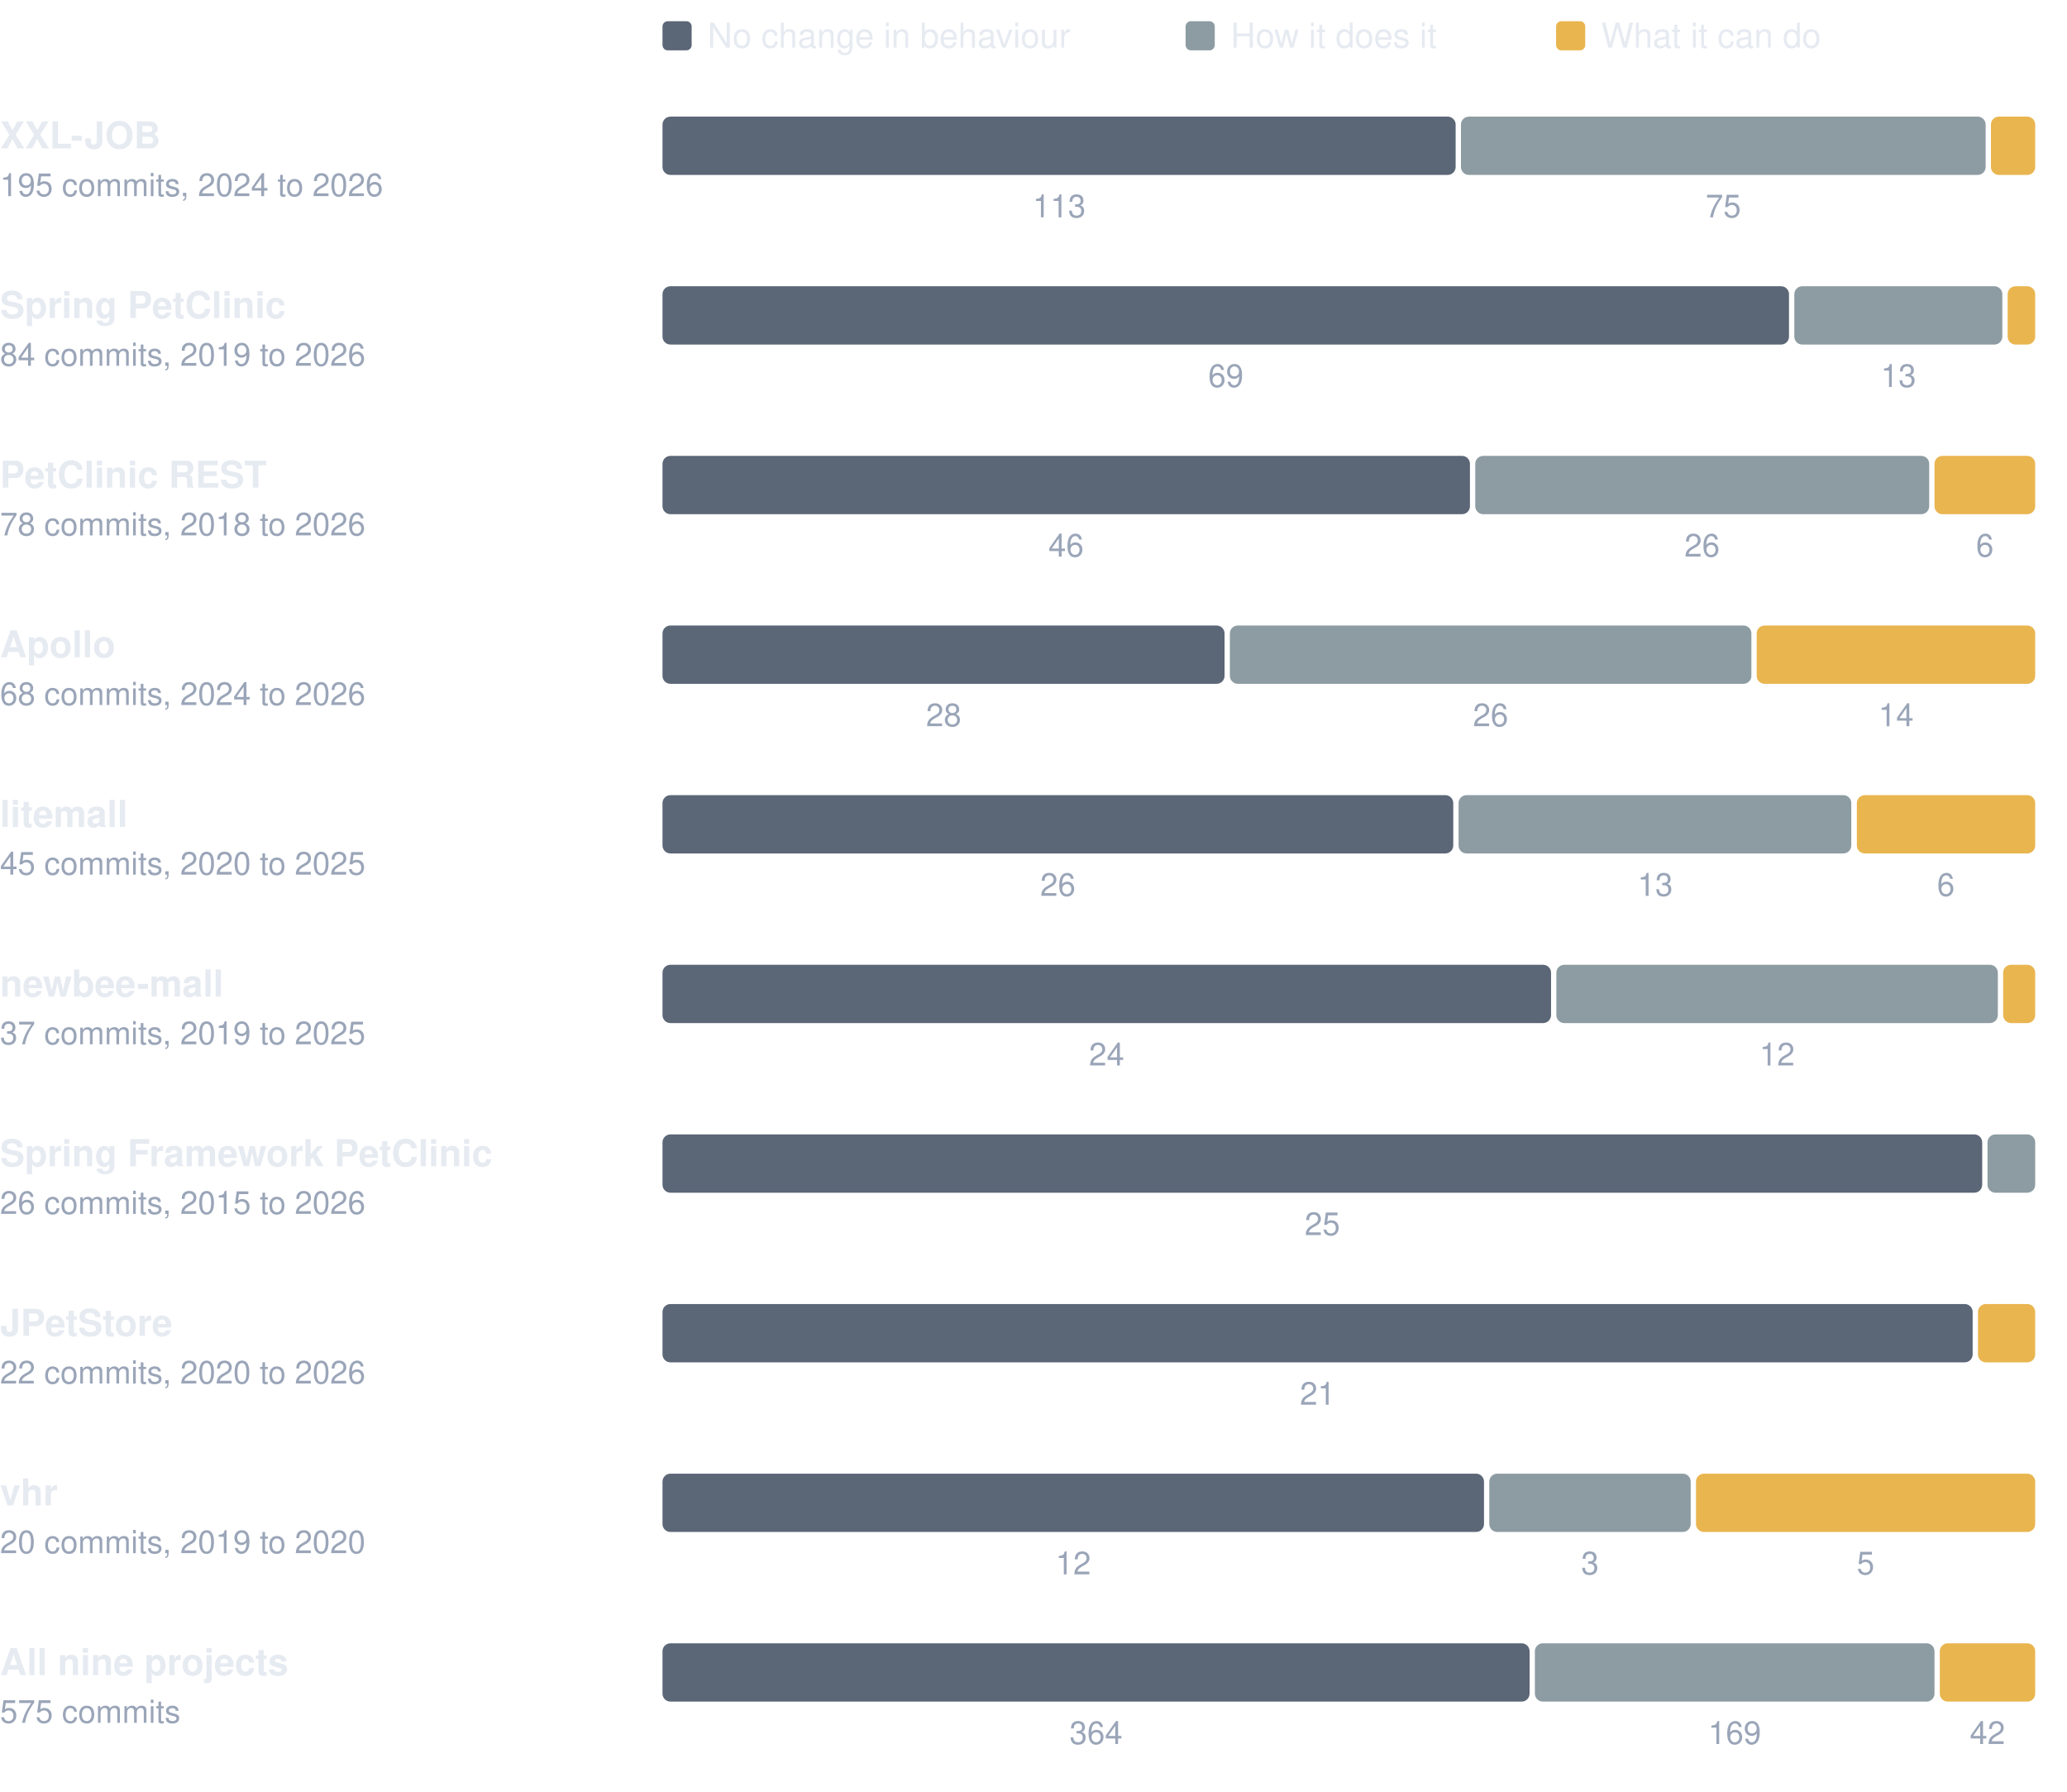
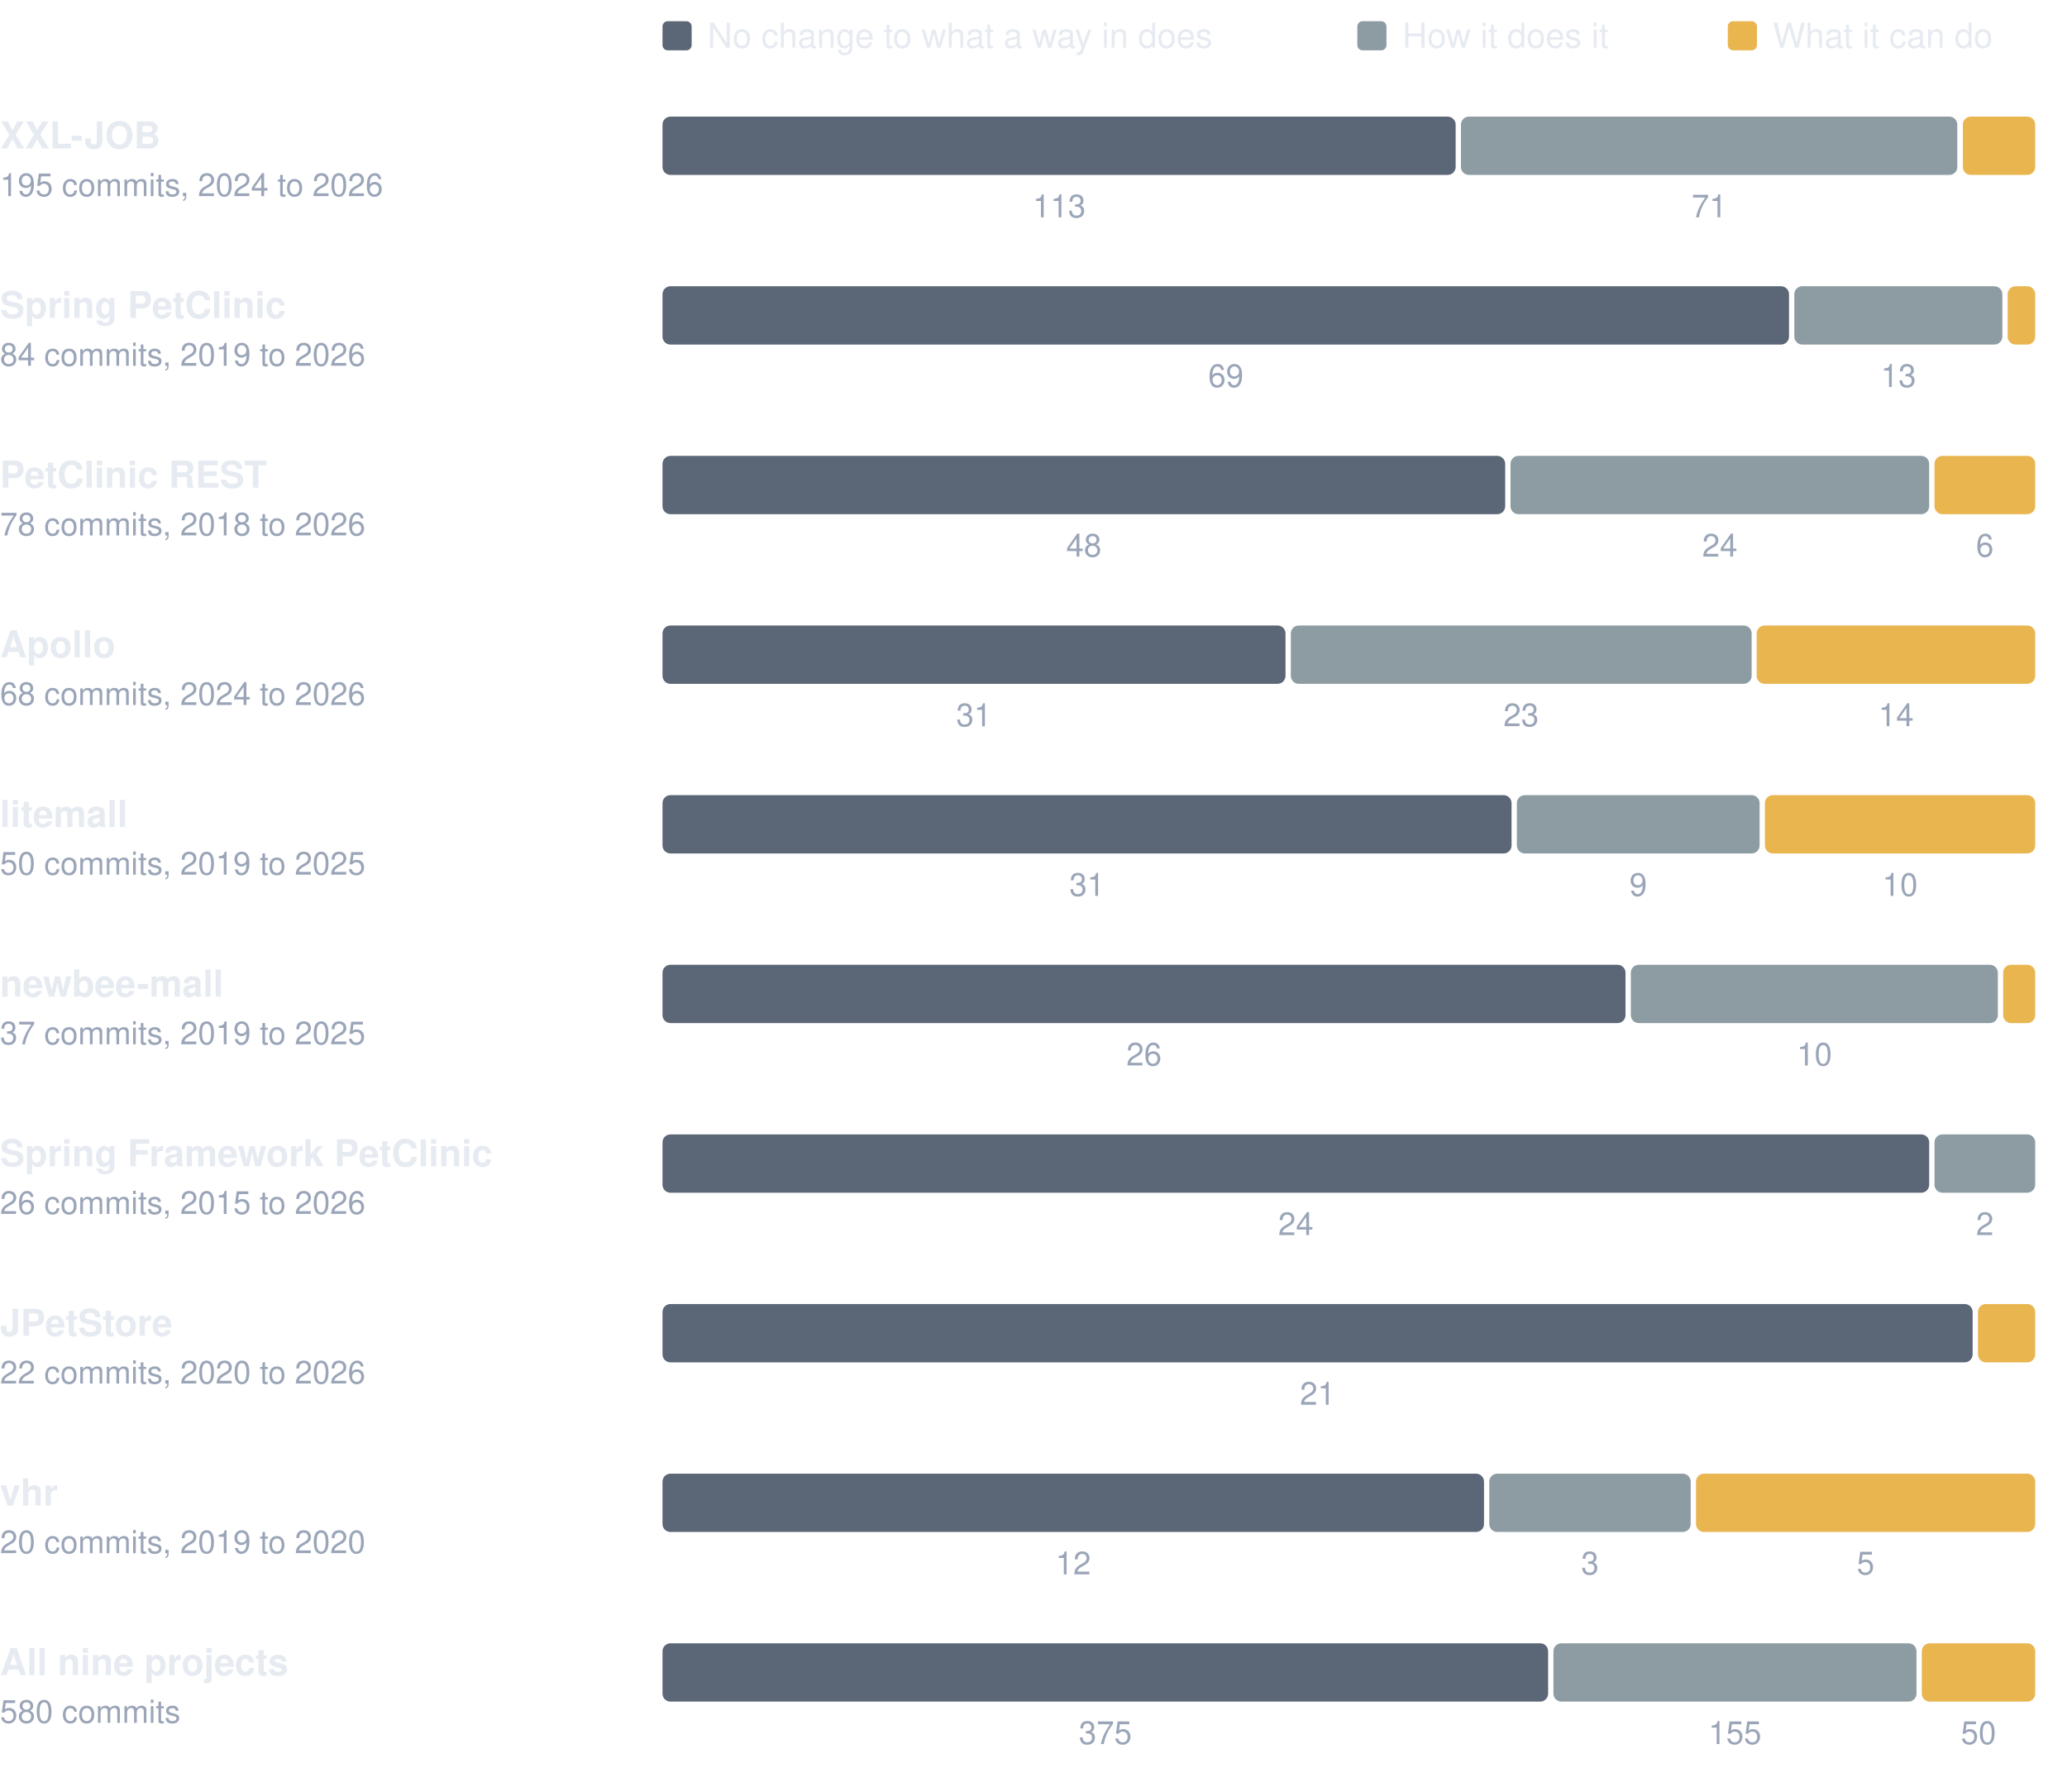
- <svg xmlns="http://www.w3.org/2000/svg" width="780" height="676" viewBox="0 0 780 676" role="img" aria-label="What 575 real commits to nine open-source projects did to behaviour">
+ <svg xmlns="http://www.w3.org/2000/svg" width="780" height="676" viewBox="0 0 780 676" role="img" aria-label="What 580 real commits to nine open-source projects did to behaviour">
  <rect x="250" y="8" width="11" height="11" rx="2" fill="#5b6676" />
-   <text x="267.0" y="18.0" font-family="-apple-system,BlinkMacSystemFont,'Segoe UI',Helvetica,Arial,sans-serif" font-size="13" font-weight="400" fill="#e6eaf1" text-anchor="start">No change in behaviour</text>
-   <rect x="447.4" y="8" width="11" height="11" rx="2" fill="#8d9ca2" />
-   <text x="464.4" y="18.0" font-family="-apple-system,BlinkMacSystemFont,'Segoe UI',Helvetica,Arial,sans-serif" font-size="13" font-weight="400" fill="#e6eaf1" text-anchor="start">How it does it</text>
-   <rect x="587.2" y="8" width="11" height="11" rx="2" fill="#e9b54f" />
-   <text x="604.2" y="18.0" font-family="-apple-system,BlinkMacSystemFont,'Segoe UI',Helvetica,Arial,sans-serif" font-size="13" font-weight="400" fill="#e6eaf1" text-anchor="start">What it can do</text>
+   <text x="267.0" y="18.0" font-family="-apple-system,BlinkMacSystemFont,'Segoe UI',Helvetica,Arial,sans-serif" font-size="13" font-weight="400" fill="#e6eaf1" text-anchor="start">No change to what a way in does</text>
+   <rect x="512.2" y="8" width="11" height="11" rx="2" fill="#8d9ca2" />
+   <text x="529.2" y="18.0" font-family="-apple-system,BlinkMacSystemFont,'Segoe UI',Helvetica,Arial,sans-serif" font-size="13" font-weight="400" fill="#e6eaf1" text-anchor="start">How it does it</text>
+   <rect x="652.0" y="8" width="11" height="11" rx="2" fill="#e9b54f" />
+   <text x="669.0" y="18.0" font-family="-apple-system,BlinkMacSystemFont,'Segoe UI',Helvetica,Arial,sans-serif" font-size="13" font-weight="400" fill="#e6eaf1" text-anchor="start">What it can do</text>
  <text x="0.0" y="56.0" font-family="-apple-system,BlinkMacSystemFont,'Segoe UI',Helvetica,Arial,sans-serif" font-size="14" font-weight="600" fill="#e6eaf1" text-anchor="start">XXL-JOB</text>
  <text x="0.0" y="74.0" font-family="-apple-system,BlinkMacSystemFont,'Segoe UI',Helvetica,Arial,sans-serif" font-size="12" font-weight="400" fill="#9aa5b8" text-anchor="start">195 commits, 2024 to 2026</text>
  <rect x="250.0" y="44" width="299.3" height="22" rx="3" fill="#5b6676" />
  <text x="399.7" y="82.0" font-family="-apple-system,BlinkMacSystemFont,'Segoe UI',Helvetica,Arial,sans-serif" font-size="12" font-weight="400" fill="#9aa5b8" text-anchor="middle">113</text>
-   <rect x="551.3" y="44" width="198.0" height="22" rx="3" fill="#8d9ca2" />
-   <text x="650.3" y="82.0" font-family="-apple-system,BlinkMacSystemFont,'Segoe UI',Helvetica,Arial,sans-serif" font-size="12" font-weight="400" fill="#9aa5b8" text-anchor="middle">75</text>
-   <rect x="751.3" y="44" width="16.7" height="22" rx="3" fill="#e9b54f" />
+   <rect x="551.3" y="44" width="187.3" height="22" rx="3" fill="#8d9ca2" />
+   <text x="645.0" y="82.0" font-family="-apple-system,BlinkMacSystemFont,'Segoe UI',Helvetica,Arial,sans-serif" font-size="12" font-weight="400" fill="#9aa5b8" text-anchor="middle">71</text>
+   <rect x="740.7" y="44" width="27.3" height="22" rx="3" fill="#e9b54f" />
  <text x="0.0" y="120.0" font-family="-apple-system,BlinkMacSystemFont,'Segoe UI',Helvetica,Arial,sans-serif" font-size="14" font-weight="600" fill="#e6eaf1" text-anchor="start">Spring PetClinic</text>
  <text x="0.0" y="138.0" font-family="-apple-system,BlinkMacSystemFont,'Segoe UI',Helvetica,Arial,sans-serif" font-size="12" font-weight="400" fill="#9aa5b8" text-anchor="start">84 commits, 2019 to 2026</text>
  <rect x="250.0" y="108" width="425.1" height="22" rx="3" fill="#5b6676" />
  <text x="462.6" y="146.0" font-family="-apple-system,BlinkMacSystemFont,'Segoe UI',Helvetica,Arial,sans-serif" font-size="12" font-weight="400" fill="#9aa5b8" text-anchor="middle">69</text>
  <rect x="677.1" y="108" width="78.5" height="22" rx="3" fill="#8d9ca2" />
  <text x="716.4" y="146.0" font-family="-apple-system,BlinkMacSystemFont,'Segoe UI',Helvetica,Arial,sans-serif" font-size="12" font-weight="400" fill="#9aa5b8" text-anchor="middle">13</text>
  <rect x="757.6" y="108" width="10.4" height="22" rx="3" fill="#e9b54f" />
  <text x="0.0" y="184.0" font-family="-apple-system,BlinkMacSystemFont,'Segoe UI',Helvetica,Arial,sans-serif" font-size="14" font-weight="600" fill="#e6eaf1" text-anchor="start">PetClinic REST</text>
  <text x="0.0" y="202.0" font-family="-apple-system,BlinkMacSystemFont,'Segoe UI',Helvetica,Arial,sans-serif" font-size="12" font-weight="400" fill="#9aa5b8" text-anchor="start">78 commits, 2018 to 2026</text>
-   <rect x="250.0" y="172" width="304.7" height="22" rx="3" fill="#5b6676" />
-   <text x="402.3" y="210.0" font-family="-apple-system,BlinkMacSystemFont,'Segoe UI',Helvetica,Arial,sans-serif" font-size="12" font-weight="400" fill="#9aa5b8" text-anchor="middle">46</text>
-   <rect x="556.7" y="172" width="171.3" height="22" rx="3" fill="#8d9ca2" />
-   <text x="642.3" y="210.0" font-family="-apple-system,BlinkMacSystemFont,'Segoe UI',Helvetica,Arial,sans-serif" font-size="12" font-weight="400" fill="#9aa5b8" text-anchor="middle">26</text>
+   <rect x="250.0" y="172" width="318.0" height="22" rx="3" fill="#5b6676" />
+   <text x="409.0" y="210.0" font-family="-apple-system,BlinkMacSystemFont,'Segoe UI',Helvetica,Arial,sans-serif" font-size="12" font-weight="400" fill="#9aa5b8" text-anchor="middle">48</text>
+   <rect x="570.0" y="172" width="158.0" height="22" rx="3" fill="#8d9ca2" />
+   <text x="649.0" y="210.0" font-family="-apple-system,BlinkMacSystemFont,'Segoe UI',Helvetica,Arial,sans-serif" font-size="12" font-weight="400" fill="#9aa5b8" text-anchor="middle">24</text>
  <rect x="730.0" y="172" width="38.0" height="22" rx="3" fill="#e9b54f" />
  <text x="749.0" y="210.0" font-family="-apple-system,BlinkMacSystemFont,'Segoe UI',Helvetica,Arial,sans-serif" font-size="12" font-weight="400" fill="#9aa5b8" text-anchor="middle">6</text>
  <text x="0.0" y="248.0" font-family="-apple-system,BlinkMacSystemFont,'Segoe UI',Helvetica,Arial,sans-serif" font-size="14" font-weight="600" fill="#e6eaf1" text-anchor="start">Apollo</text>
  <text x="0.0" y="266.0" font-family="-apple-system,BlinkMacSystemFont,'Segoe UI',Helvetica,Arial,sans-serif" font-size="12" font-weight="400" fill="#9aa5b8" text-anchor="start">68 commits, 2024 to 2026</text>
-   <rect x="250.0" y="236" width="212.1" height="22" rx="3" fill="#5b6676" />
-   <text x="356.1" y="274.0" font-family="-apple-system,BlinkMacSystemFont,'Segoe UI',Helvetica,Arial,sans-serif" font-size="12" font-weight="400" fill="#9aa5b8" text-anchor="middle">28</text>
-   <rect x="464.1" y="236" width="196.8" height="22" rx="3" fill="#8d9ca2" />
-   <text x="562.5" y="274.0" font-family="-apple-system,BlinkMacSystemFont,'Segoe UI',Helvetica,Arial,sans-serif" font-size="12" font-weight="400" fill="#9aa5b8" text-anchor="middle">26</text>
+   <rect x="250.0" y="236" width="235.1" height="22" rx="3" fill="#5b6676" />
+   <text x="367.5" y="274.0" font-family="-apple-system,BlinkMacSystemFont,'Segoe UI',Helvetica,Arial,sans-serif" font-size="12" font-weight="400" fill="#9aa5b8" text-anchor="middle">31</text>
+   <rect x="487.1" y="236" width="173.9" height="22" rx="3" fill="#8d9ca2" />
+   <text x="574.0" y="274.0" font-family="-apple-system,BlinkMacSystemFont,'Segoe UI',Helvetica,Arial,sans-serif" font-size="12" font-weight="400" fill="#9aa5b8" text-anchor="middle">23</text>
  <rect x="662.9" y="236" width="105.1" height="22" rx="3" fill="#e9b54f" />
  <text x="715.5" y="274.0" font-family="-apple-system,BlinkMacSystemFont,'Segoe UI',Helvetica,Arial,sans-serif" font-size="12" font-weight="400" fill="#9aa5b8" text-anchor="middle">14</text>
  <text x="0.0" y="312.0" font-family="-apple-system,BlinkMacSystemFont,'Segoe UI',Helvetica,Arial,sans-serif" font-size="14" font-weight="600" fill="#e6eaf1" text-anchor="start">litemall</text>
-   <text x="0.0" y="330.0" font-family="-apple-system,BlinkMacSystemFont,'Segoe UI',Helvetica,Arial,sans-serif" font-size="12" font-weight="400" fill="#9aa5b8" text-anchor="start">45 commits, 2020 to 2025</text>
-   <rect x="250.0" y="300" width="298.4" height="22" rx="3" fill="#5b6676" />
-   <text x="399.2" y="338.0" font-family="-apple-system,BlinkMacSystemFont,'Segoe UI',Helvetica,Arial,sans-serif" font-size="12" font-weight="400" fill="#9aa5b8" text-anchor="middle">26</text>
-   <rect x="550.4" y="300" width="148.2" height="22" rx="3" fill="#8d9ca2" />
-   <text x="624.6" y="338.0" font-family="-apple-system,BlinkMacSystemFont,'Segoe UI',Helvetica,Arial,sans-serif" font-size="12" font-weight="400" fill="#9aa5b8" text-anchor="middle">13</text>
-   <rect x="700.7" y="300" width="67.3" height="22" rx="3" fill="#e9b54f" />
-   <text x="734.3" y="338.0" font-family="-apple-system,BlinkMacSystemFont,'Segoe UI',Helvetica,Arial,sans-serif" font-size="12" font-weight="400" fill="#9aa5b8" text-anchor="middle">6</text>
+   <text x="0.0" y="330.0" font-family="-apple-system,BlinkMacSystemFont,'Segoe UI',Helvetica,Arial,sans-serif" font-size="12" font-weight="400" fill="#9aa5b8" text-anchor="start">50 commits, 2019 to 2025</text>
+   <rect x="250.0" y="300" width="320.4" height="22" rx="3" fill="#5b6676" />
+   <text x="410.2" y="338.0" font-family="-apple-system,BlinkMacSystemFont,'Segoe UI',Helvetica,Arial,sans-serif" font-size="12" font-weight="400" fill="#9aa5b8" text-anchor="middle">31</text>
+   <rect x="572.4" y="300" width="91.6" height="22" rx="3" fill="#8d9ca2" />
+   <text x="618.2" y="338.0" font-family="-apple-system,BlinkMacSystemFont,'Segoe UI',Helvetica,Arial,sans-serif" font-size="12" font-weight="400" fill="#9aa5b8" text-anchor="middle">9</text>
+   <rect x="666.0" y="300" width="102.0" height="22" rx="3" fill="#e9b54f" />
+   <text x="717.0" y="338.0" font-family="-apple-system,BlinkMacSystemFont,'Segoe UI',Helvetica,Arial,sans-serif" font-size="12" font-weight="400" fill="#9aa5b8" text-anchor="middle">10</text>
  <text x="0.0" y="376.0" font-family="-apple-system,BlinkMacSystemFont,'Segoe UI',Helvetica,Arial,sans-serif" font-size="14" font-weight="600" fill="#e6eaf1" text-anchor="start">newbee-mall</text>
  <text x="0.0" y="394.0" font-family="-apple-system,BlinkMacSystemFont,'Segoe UI',Helvetica,Arial,sans-serif" font-size="12" font-weight="400" fill="#9aa5b8" text-anchor="start">37 commits, 2019 to 2025</text>
-   <rect x="250.0" y="364" width="335.3" height="22" rx="3" fill="#5b6676" />
-   <text x="417.6" y="402.0" font-family="-apple-system,BlinkMacSystemFont,'Segoe UI',Helvetica,Arial,sans-serif" font-size="12" font-weight="400" fill="#9aa5b8" text-anchor="middle">24</text>
-   <rect x="587.3" y="364" width="166.6" height="22" rx="3" fill="#8d9ca2" />
-   <text x="670.6" y="402.0" font-family="-apple-system,BlinkMacSystemFont,'Segoe UI',Helvetica,Arial,sans-serif" font-size="12" font-weight="400" fill="#9aa5b8" text-anchor="middle">12</text>
+   <rect x="250.0" y="364" width="363.4" height="22" rx="3" fill="#5b6676" />
+   <text x="431.7" y="402.0" font-family="-apple-system,BlinkMacSystemFont,'Segoe UI',Helvetica,Arial,sans-serif" font-size="12" font-weight="400" fill="#9aa5b8" text-anchor="middle">26</text>
+   <rect x="615.4" y="364" width="138.5" height="22" rx="3" fill="#8d9ca2" />
+   <text x="684.7" y="402.0" font-family="-apple-system,BlinkMacSystemFont,'Segoe UI',Helvetica,Arial,sans-serif" font-size="12" font-weight="400" fill="#9aa5b8" text-anchor="middle">10</text>
  <rect x="755.9" y="364" width="12.1" height="22" rx="3" fill="#e9b54f" />
  <text x="0.0" y="440.0" font-family="-apple-system,BlinkMacSystemFont,'Segoe UI',Helvetica,Arial,sans-serif" font-size="14" font-weight="600" fill="#e6eaf1" text-anchor="start">Spring Framework PetClinic</text>
  <text x="0.0" y="458.0" font-family="-apple-system,BlinkMacSystemFont,'Segoe UI',Helvetica,Arial,sans-serif" font-size="12" font-weight="400" fill="#9aa5b8" text-anchor="start">26 commits, 2015 to 2026</text>
-   <rect x="250.0" y="428" width="498.0" height="22" rx="3" fill="#5b6676" />
-   <text x="499.0" y="466.0" font-family="-apple-system,BlinkMacSystemFont,'Segoe UI',Helvetica,Arial,sans-serif" font-size="12" font-weight="400" fill="#9aa5b8" text-anchor="middle">25</text>
-   <rect x="750.0" y="428" width="18.0" height="22" rx="3" fill="#8d9ca2" />
+   <rect x="250.0" y="428" width="478.0" height="22" rx="3" fill="#5b6676" />
+   <text x="489.0" y="466.0" font-family="-apple-system,BlinkMacSystemFont,'Segoe UI',Helvetica,Arial,sans-serif" font-size="12" font-weight="400" fill="#9aa5b8" text-anchor="middle">24</text>
+   <rect x="730.0" y="428" width="38.0" height="22" rx="3" fill="#8d9ca2" />
+   <text x="749.0" y="466.0" font-family="-apple-system,BlinkMacSystemFont,'Segoe UI',Helvetica,Arial,sans-serif" font-size="12" font-weight="400" fill="#9aa5b8" text-anchor="middle">2</text>
  <text x="0.0" y="504.0" font-family="-apple-system,BlinkMacSystemFont,'Segoe UI',Helvetica,Arial,sans-serif" font-size="14" font-weight="600" fill="#e6eaf1" text-anchor="start">JPetStore</text>
  <text x="0.0" y="522.0" font-family="-apple-system,BlinkMacSystemFont,'Segoe UI',Helvetica,Arial,sans-serif" font-size="12" font-weight="400" fill="#9aa5b8" text-anchor="start">22 commits, 2020 to 2026</text>
  <rect x="250.0" y="492" width="494.4" height="22" rx="3" fill="#5b6676" />
  <text x="497.2" y="530.0" font-family="-apple-system,BlinkMacSystemFont,'Segoe UI',Helvetica,Arial,sans-serif" font-size="12" font-weight="400" fill="#9aa5b8" text-anchor="middle">21</text>
  <rect x="746.4" y="492" width="21.6" height="22" rx="3" fill="#e9b54f" />
  <text x="0.0" y="568.0" font-family="-apple-system,BlinkMacSystemFont,'Segoe UI',Helvetica,Arial,sans-serif" font-size="14" font-weight="600" fill="#e6eaf1" text-anchor="start">vhr</text>
  <text x="0.0" y="586.0" font-family="-apple-system,BlinkMacSystemFont,'Segoe UI',Helvetica,Arial,sans-serif" font-size="12" font-weight="400" fill="#9aa5b8" text-anchor="start">20 commits, 2019 to 2020</text>
  <rect x="250.0" y="556" width="310.0" height="22" rx="3" fill="#5b6676" />
  <text x="405.0" y="594.0" font-family="-apple-system,BlinkMacSystemFont,'Segoe UI',Helvetica,Arial,sans-serif" font-size="12" font-weight="400" fill="#9aa5b8" text-anchor="middle">12</text>
  <rect x="562.0" y="556" width="76.0" height="22" rx="3" fill="#8d9ca2" />
  <text x="600.0" y="594.0" font-family="-apple-system,BlinkMacSystemFont,'Segoe UI',Helvetica,Arial,sans-serif" font-size="12" font-weight="400" fill="#9aa5b8" text-anchor="middle">3</text>
  <rect x="640.0" y="556" width="128.0" height="22" rx="3" fill="#e9b54f" />
  <text x="704.0" y="594.0" font-family="-apple-system,BlinkMacSystemFont,'Segoe UI',Helvetica,Arial,sans-serif" font-size="12" font-weight="400" fill="#9aa5b8" text-anchor="middle">5</text>
  <text x="0.0" y="632.0" font-family="-apple-system,BlinkMacSystemFont,'Segoe UI',Helvetica,Arial,sans-serif" font-size="14" font-weight="600" fill="#e6eaf1" text-anchor="start">All nine projects</text>
-   <text x="0.0" y="650.0" font-family="-apple-system,BlinkMacSystemFont,'Segoe UI',Helvetica,Arial,sans-serif" font-size="12" font-weight="400" fill="#9aa5b8" text-anchor="start">575 commits</text>
-   <rect x="250.0" y="620" width="327.2" height="22" rx="3" fill="#5b6676" />
-   <text x="413.6" y="658.0" font-family="-apple-system,BlinkMacSystemFont,'Segoe UI',Helvetica,Arial,sans-serif" font-size="12" font-weight="400" fill="#9aa5b8" text-anchor="middle">364</text>
-   <rect x="579.2" y="620" width="150.8" height="22" rx="3" fill="#8d9ca2" />
-   <text x="654.6" y="658.0" font-family="-apple-system,BlinkMacSystemFont,'Segoe UI',Helvetica,Arial,sans-serif" font-size="12" font-weight="400" fill="#9aa5b8" text-anchor="middle">169</text>
-   <rect x="732.0" y="620" width="36.0" height="22" rx="3" fill="#e9b54f" />
-   <text x="750.0" y="658.0" font-family="-apple-system,BlinkMacSystemFont,'Segoe UI',Helvetica,Arial,sans-serif" font-size="12" font-weight="400" fill="#9aa5b8" text-anchor="middle">42</text>
+   <text x="0.0" y="650.0" font-family="-apple-system,BlinkMacSystemFont,'Segoe UI',Helvetica,Arial,sans-serif" font-size="12" font-weight="400" fill="#9aa5b8" text-anchor="start">580 commits</text>
+   <rect x="250.0" y="620" width="334.2" height="22" rx="3" fill="#5b6676" />
+   <text x="417.1" y="658.0" font-family="-apple-system,BlinkMacSystemFont,'Segoe UI',Helvetica,Arial,sans-serif" font-size="12" font-weight="400" fill="#9aa5b8" text-anchor="middle">375</text>
+   <rect x="586.2" y="620" width="137.0" height="22" rx="3" fill="#8d9ca2" />
+   <text x="654.7" y="658.0" font-family="-apple-system,BlinkMacSystemFont,'Segoe UI',Helvetica,Arial,sans-serif" font-size="12" font-weight="400" fill="#9aa5b8" text-anchor="middle">155</text>
+   <rect x="725.2" y="620" width="42.8" height="22" rx="3" fill="#e9b54f" />
+   <text x="746.6" y="658.0" font-family="-apple-system,BlinkMacSystemFont,'Segoe UI',Helvetica,Arial,sans-serif" font-size="12" font-weight="400" fill="#9aa5b8" text-anchor="middle">50</text>
</svg>
